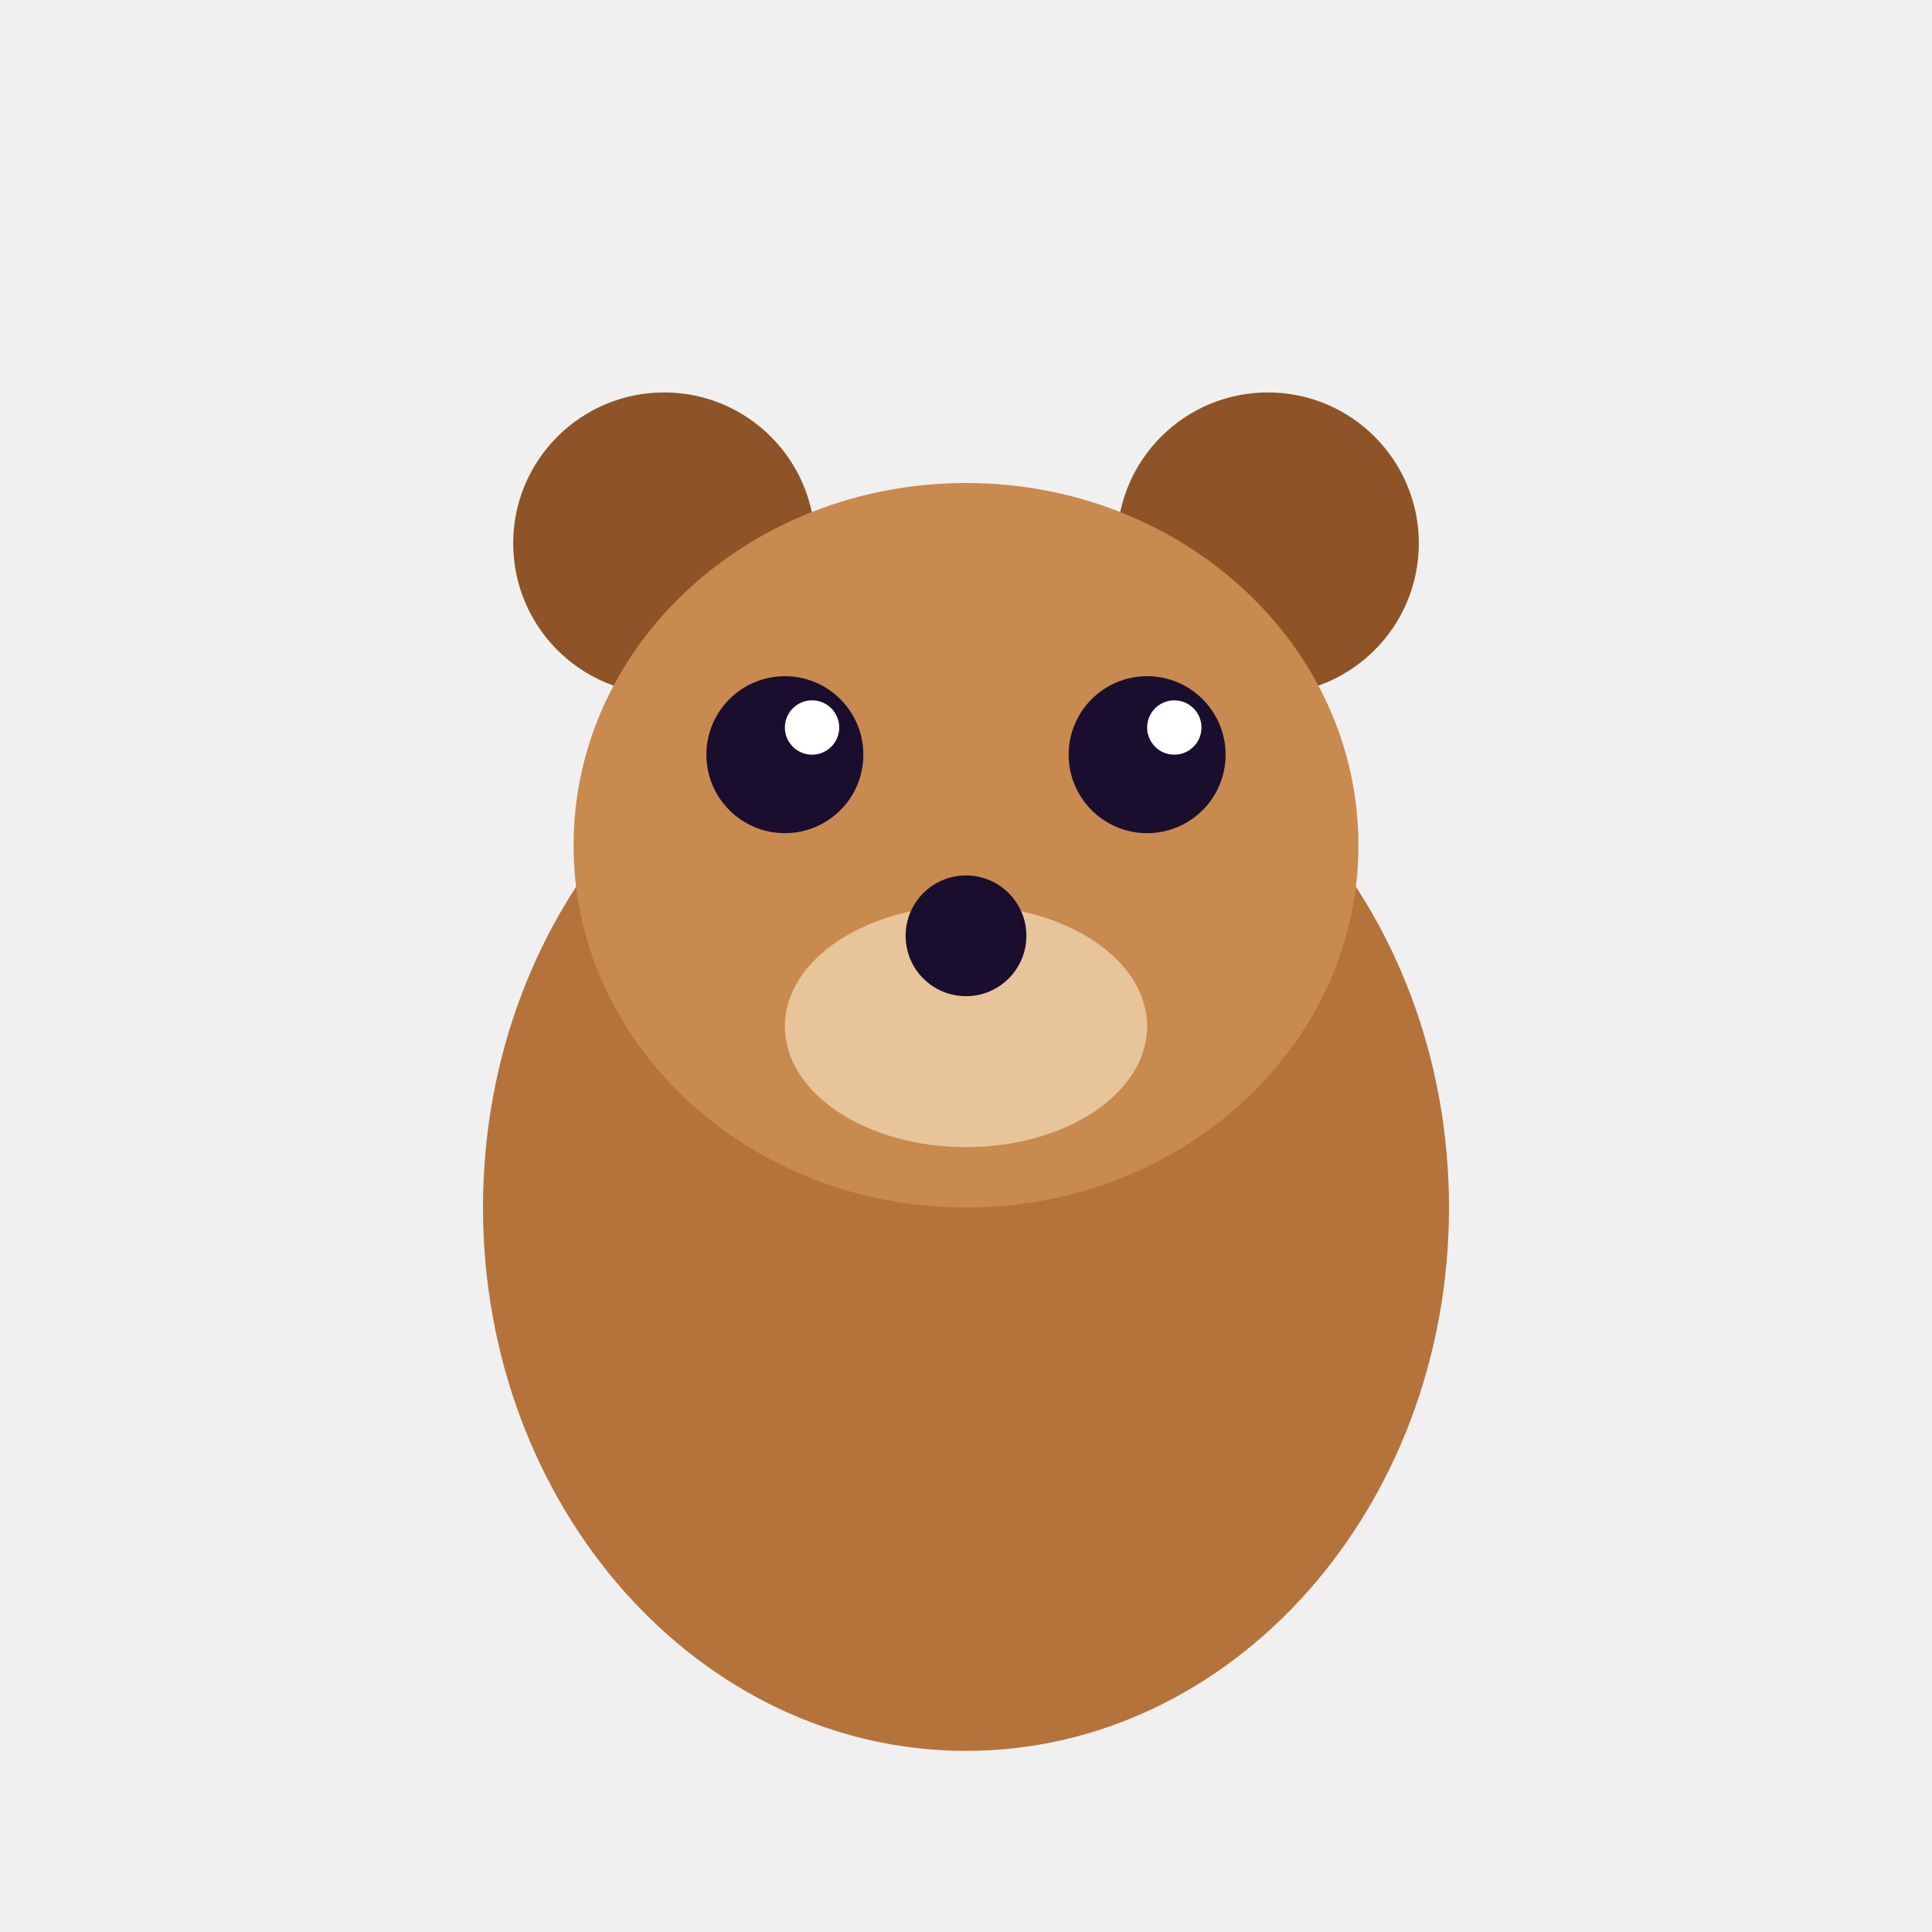
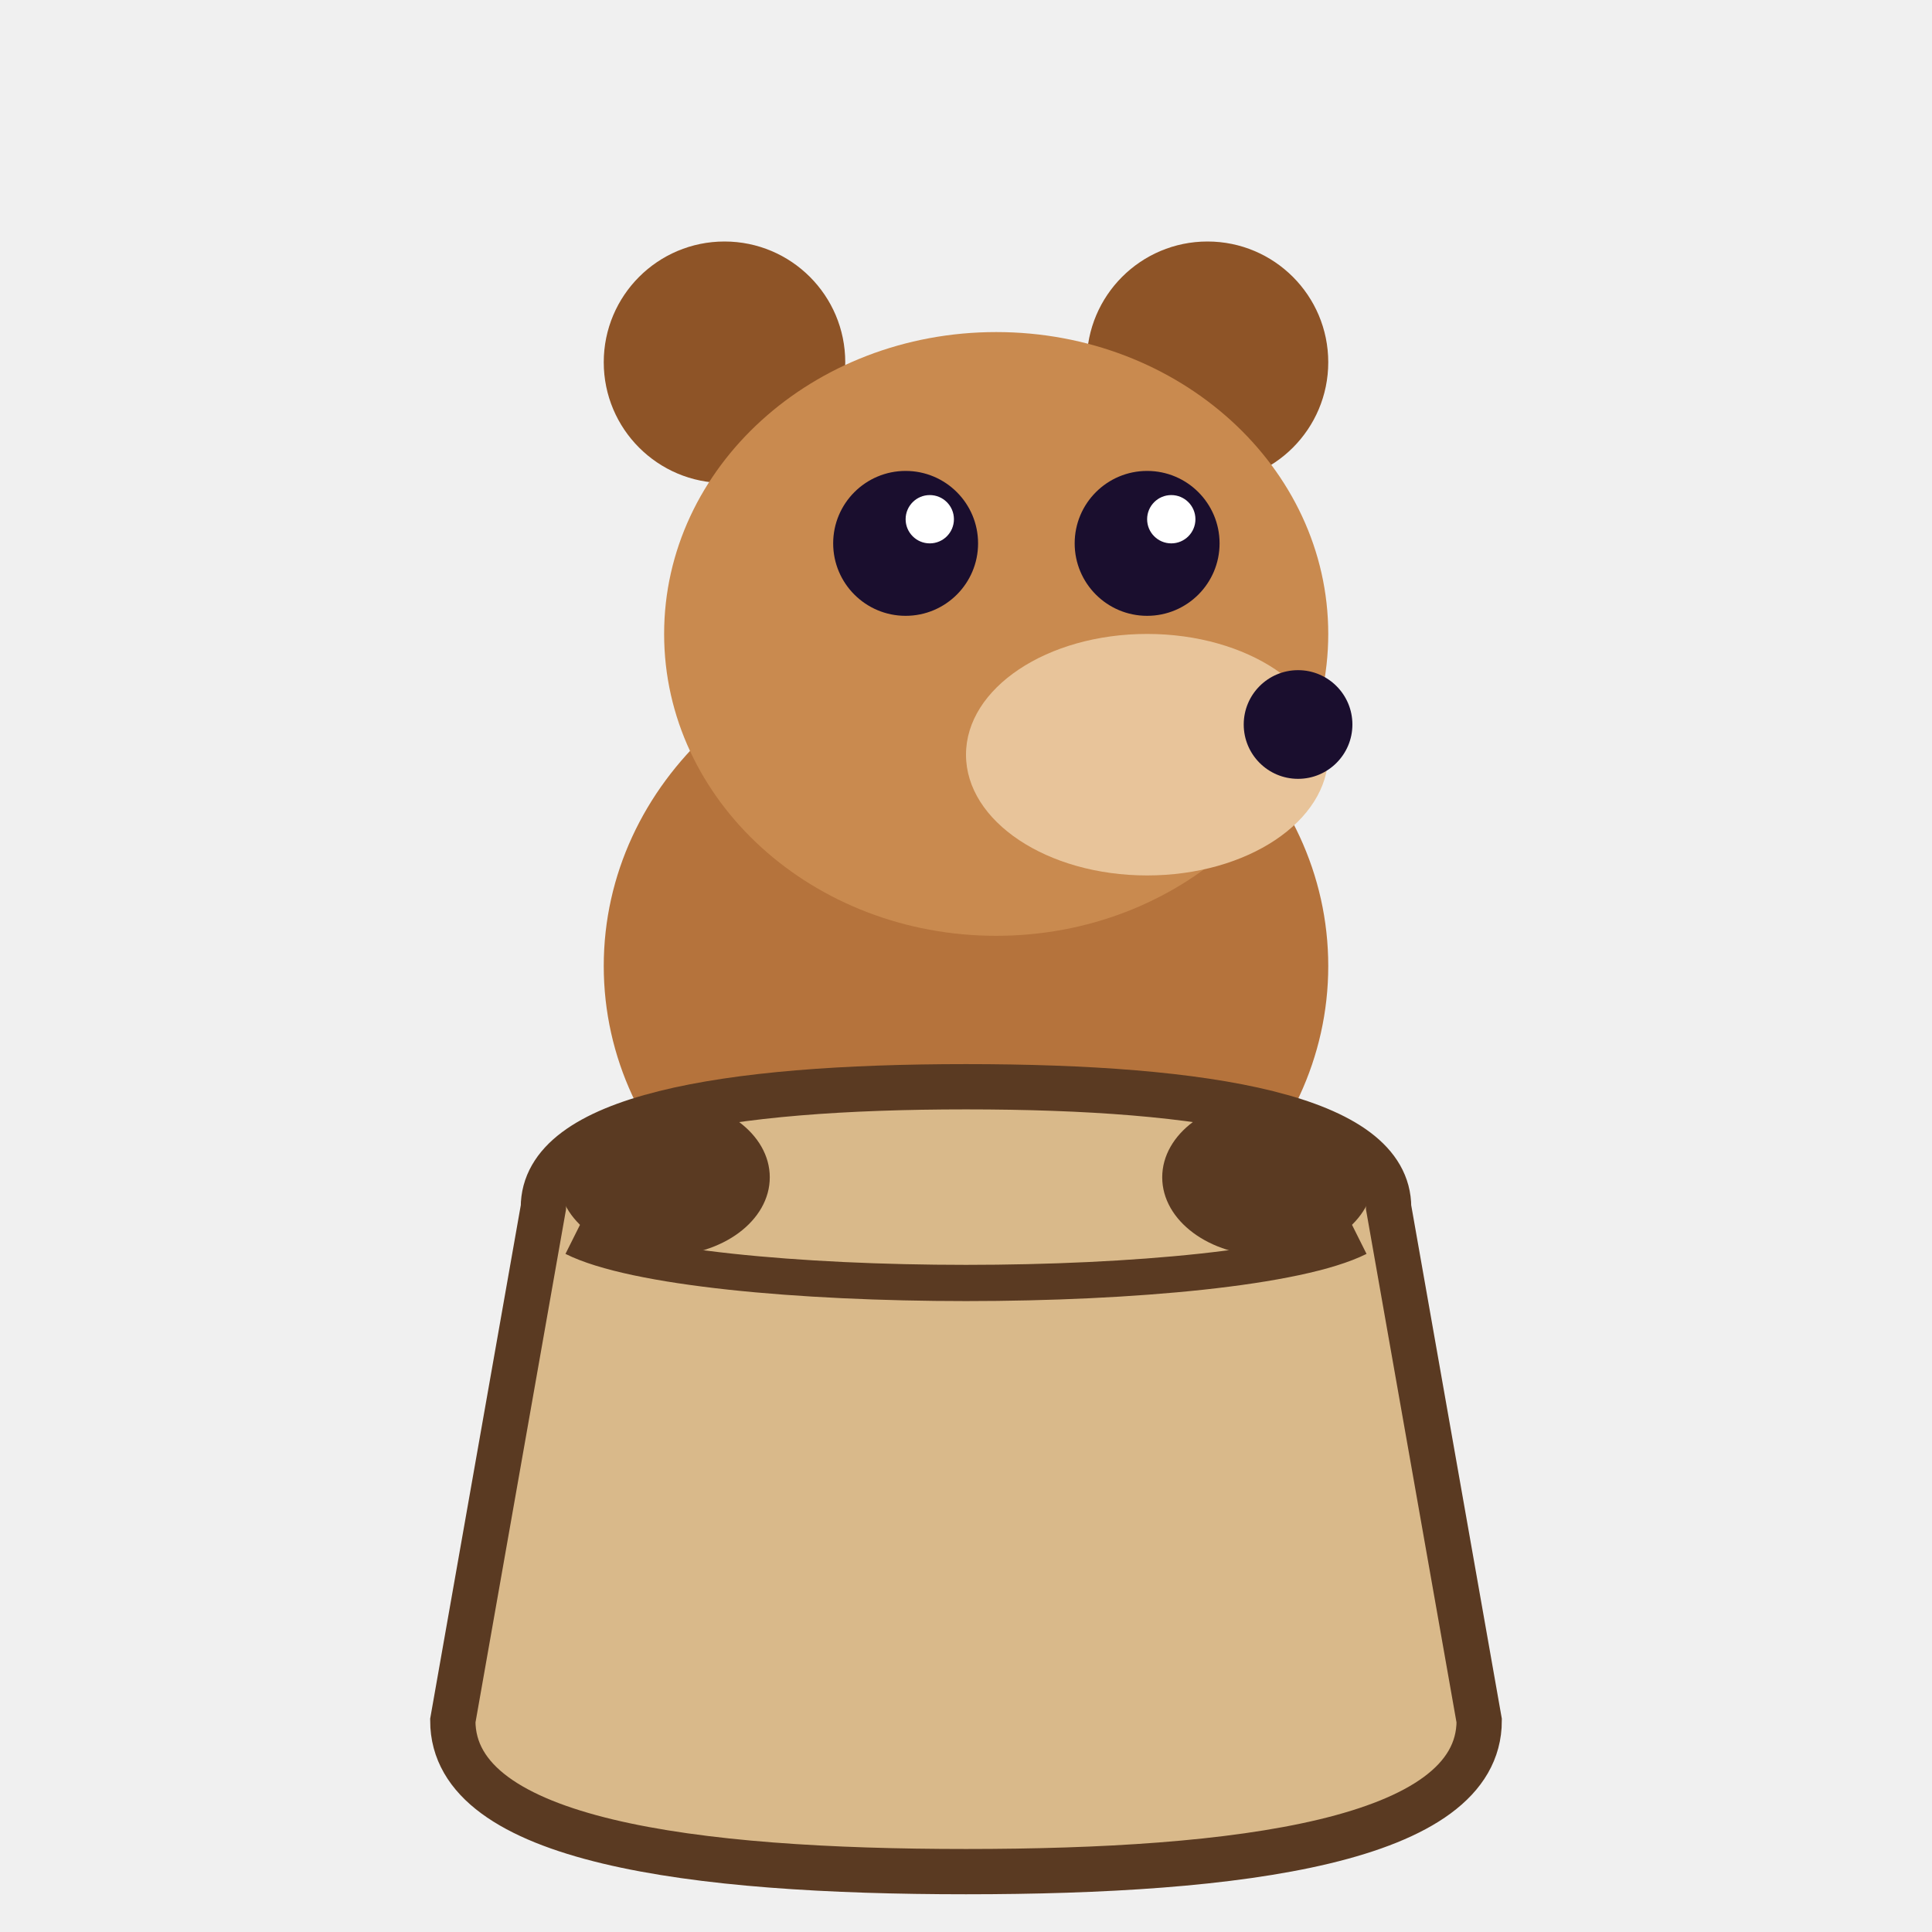
<svg xmlns="http://www.w3.org/2000/svg" viewBox="0 0 64 64" width="64" height="64">
-   <ellipse cx="32" cy="40" rx="16" ry="18" fill="#B5733C" />
-   <circle cx="22" cy="18" r="5" fill="#8E5427" />
-   <circle cx="42" cy="18" r="5" fill="#8E5427" />
-   <ellipse cx="32" cy="28" rx="13" ry="12" fill="#C98A4F" />
-   <ellipse cx="32" cy="34" rx="6" ry="4" fill="#E8C49A" />
-   <circle cx="32" cy="31" r="2" fill="#1A0E2E" />
-   <circle cx="26" cy="25" r="2.6" fill="#1A0E2E" />
-   <circle cx="26.9" cy="24.1" r="0.9" fill="#fff" />
-   <circle cx="38" cy="25" r="2.6" fill="#1A0E2E" />
-   <circle cx="38.9" cy="24.1" r="0.9" fill="#fff" />
+   <ellipse cx="32" cy="32" rx="12" ry="11" fill="#B5733C" />
+   <circle cx="24" cy="12" r="4" fill="#8E5427" />
+   <circle cx="40" cy="12" r="4" fill="#8E5427" />
+   <ellipse cx="33" cy="21" rx="11" ry="10" fill="#C98A4F" />
+   <ellipse cx="38" cy="25" rx="6" ry="4" fill="#E8C49A" />
+   <circle cx="43" cy="24" r="1.8" fill="#1A0E2E" />
+   <circle cx="30" cy="18" r="2.4" fill="#1A0E2E" />
+   <circle cx="30.8" cy="17.2" r="0.8" fill="#fff" />
+   <circle cx="38" cy="18" r="2.4" fill="#1A0E2E" />
+   <circle cx="38.8" cy="17.2" r="0.8" fill="#fff" />
+   <path d="M18 40c0-3 6-4 14-4s14 1 14 4l3 17c0 4-8 5-17 5s-17-1-17-5z" fill="#D9B98A" stroke="#5A3A22" stroke-width="1.5" />
+   <path d="M19 41c4 2 22 2 26 0" stroke="#5A3A22" stroke-width="1.2" fill="none" />
+   <ellipse cx="22" cy="39" rx="3.5" ry="2.6" fill="#5A3A22" />
+   <ellipse cx="42" cy="39" rx="3.5" ry="2.6" fill="#5A3A22" />
</svg>
